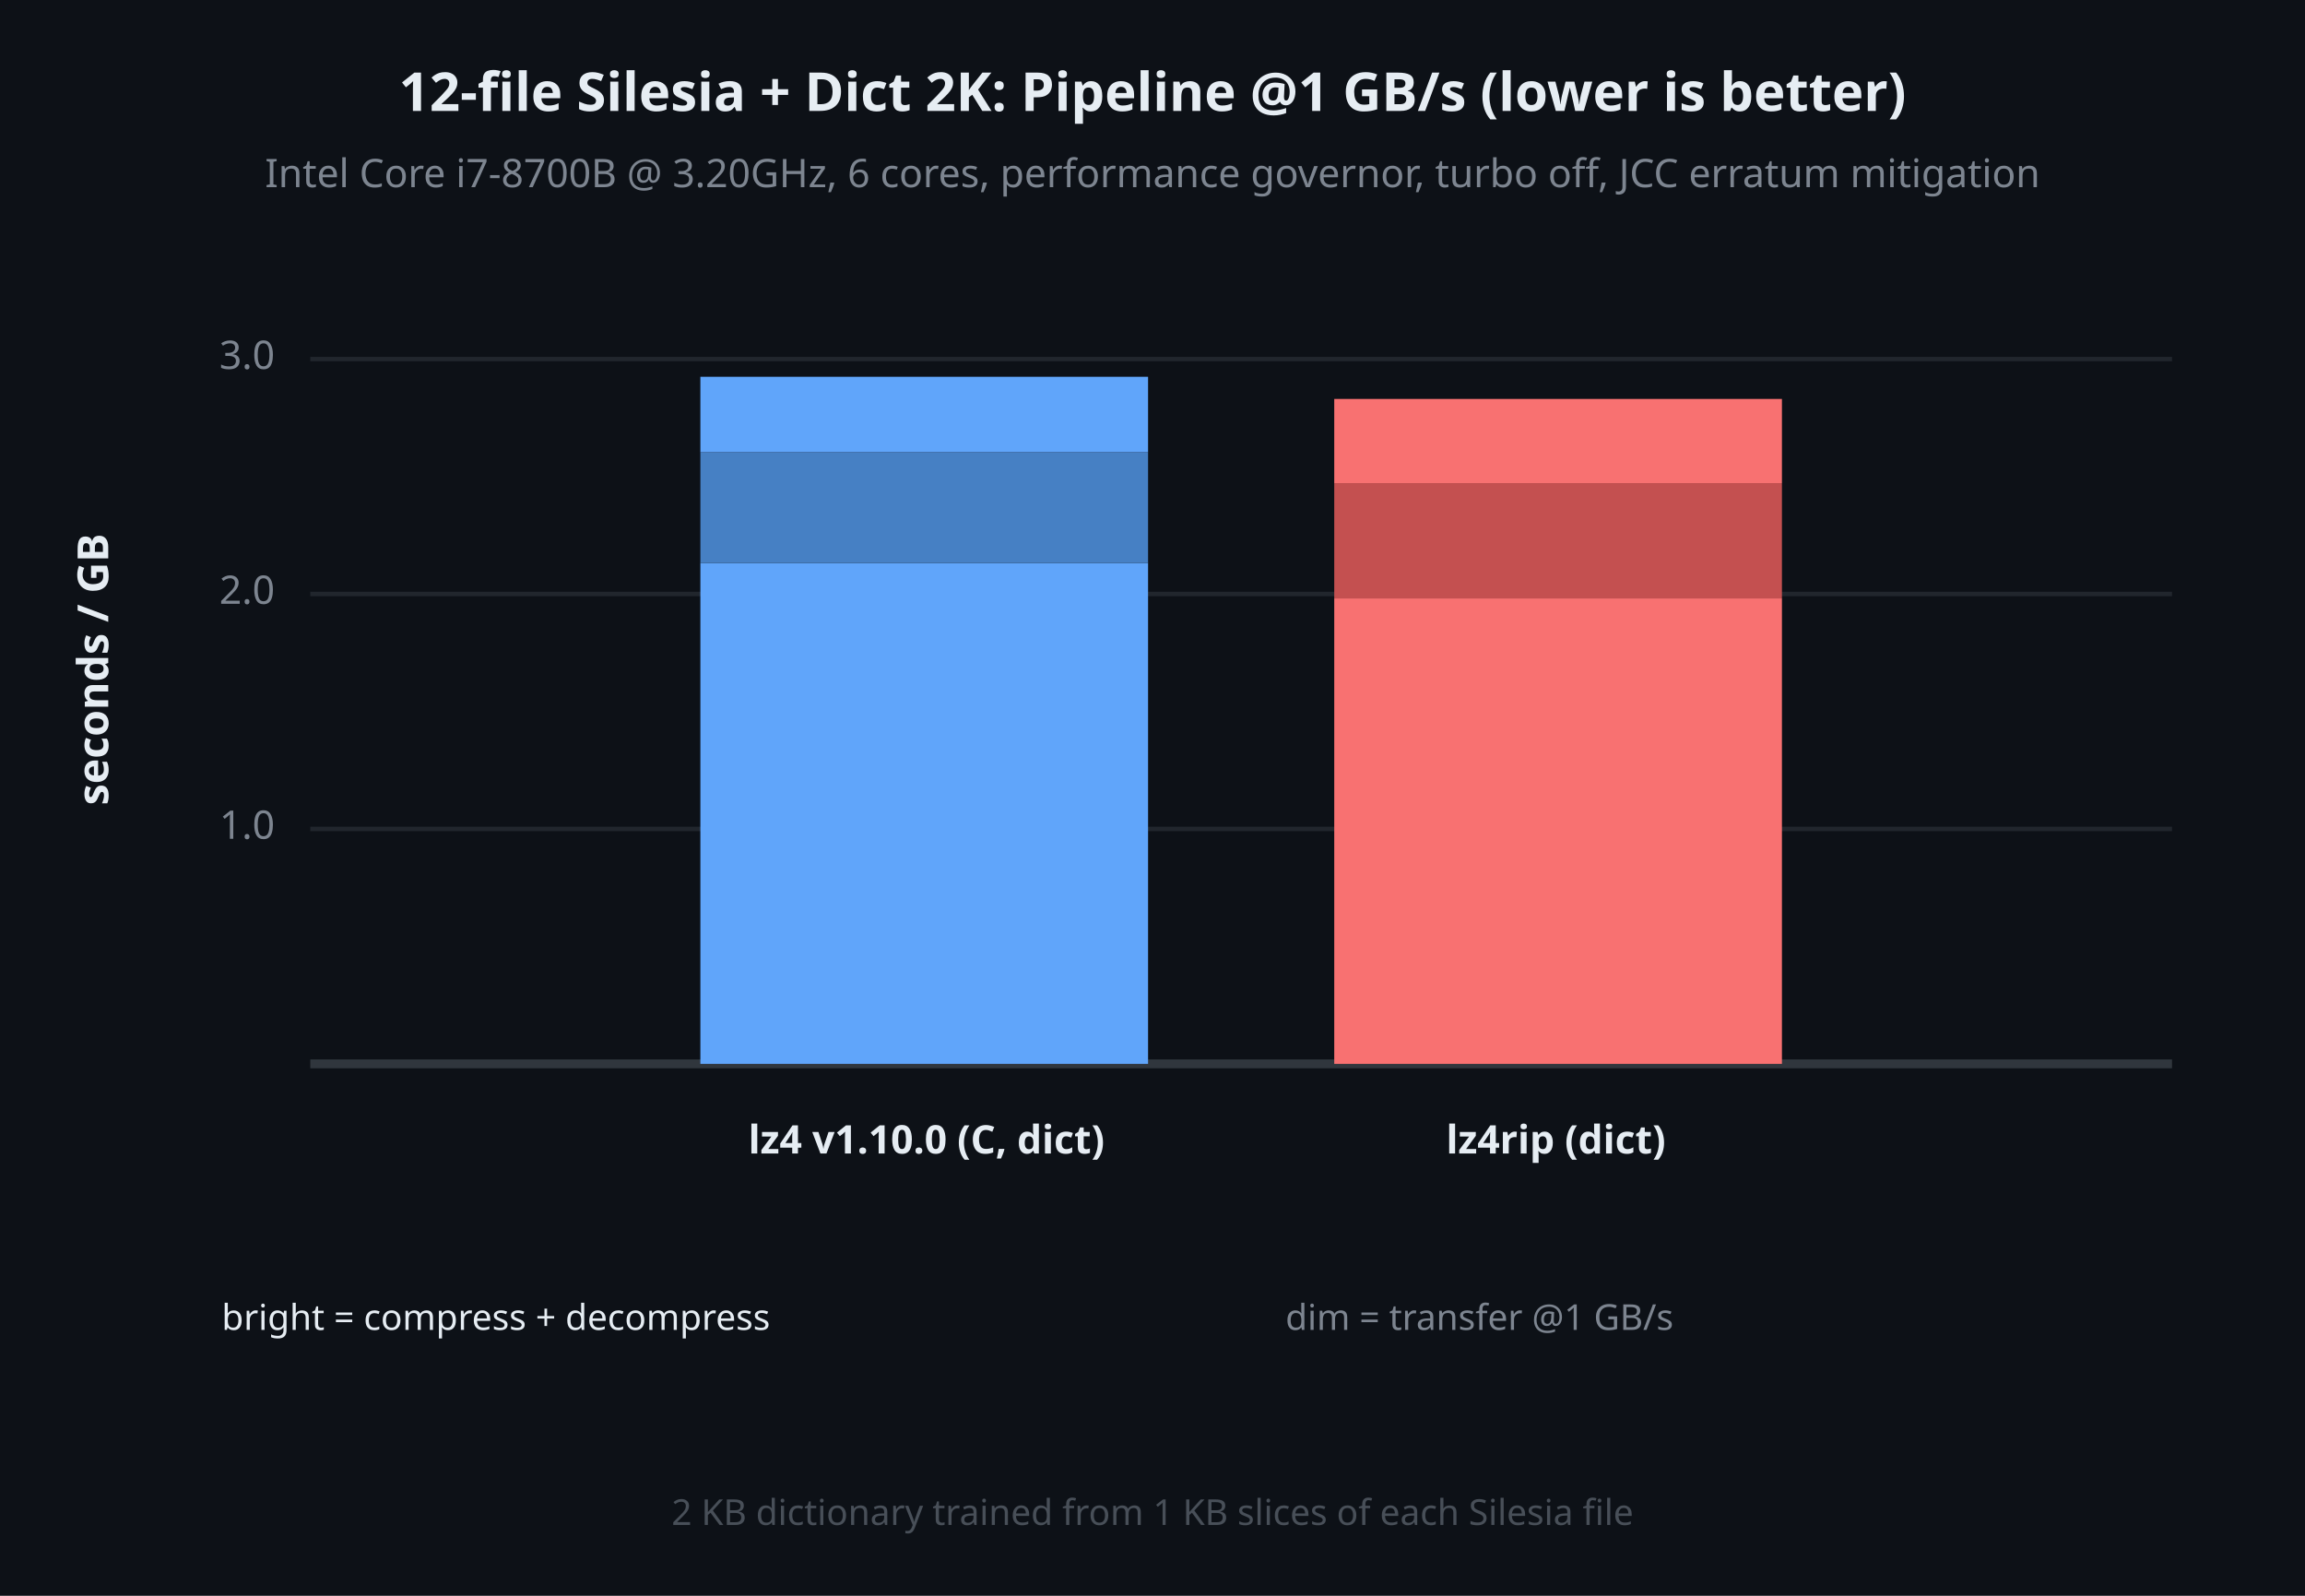
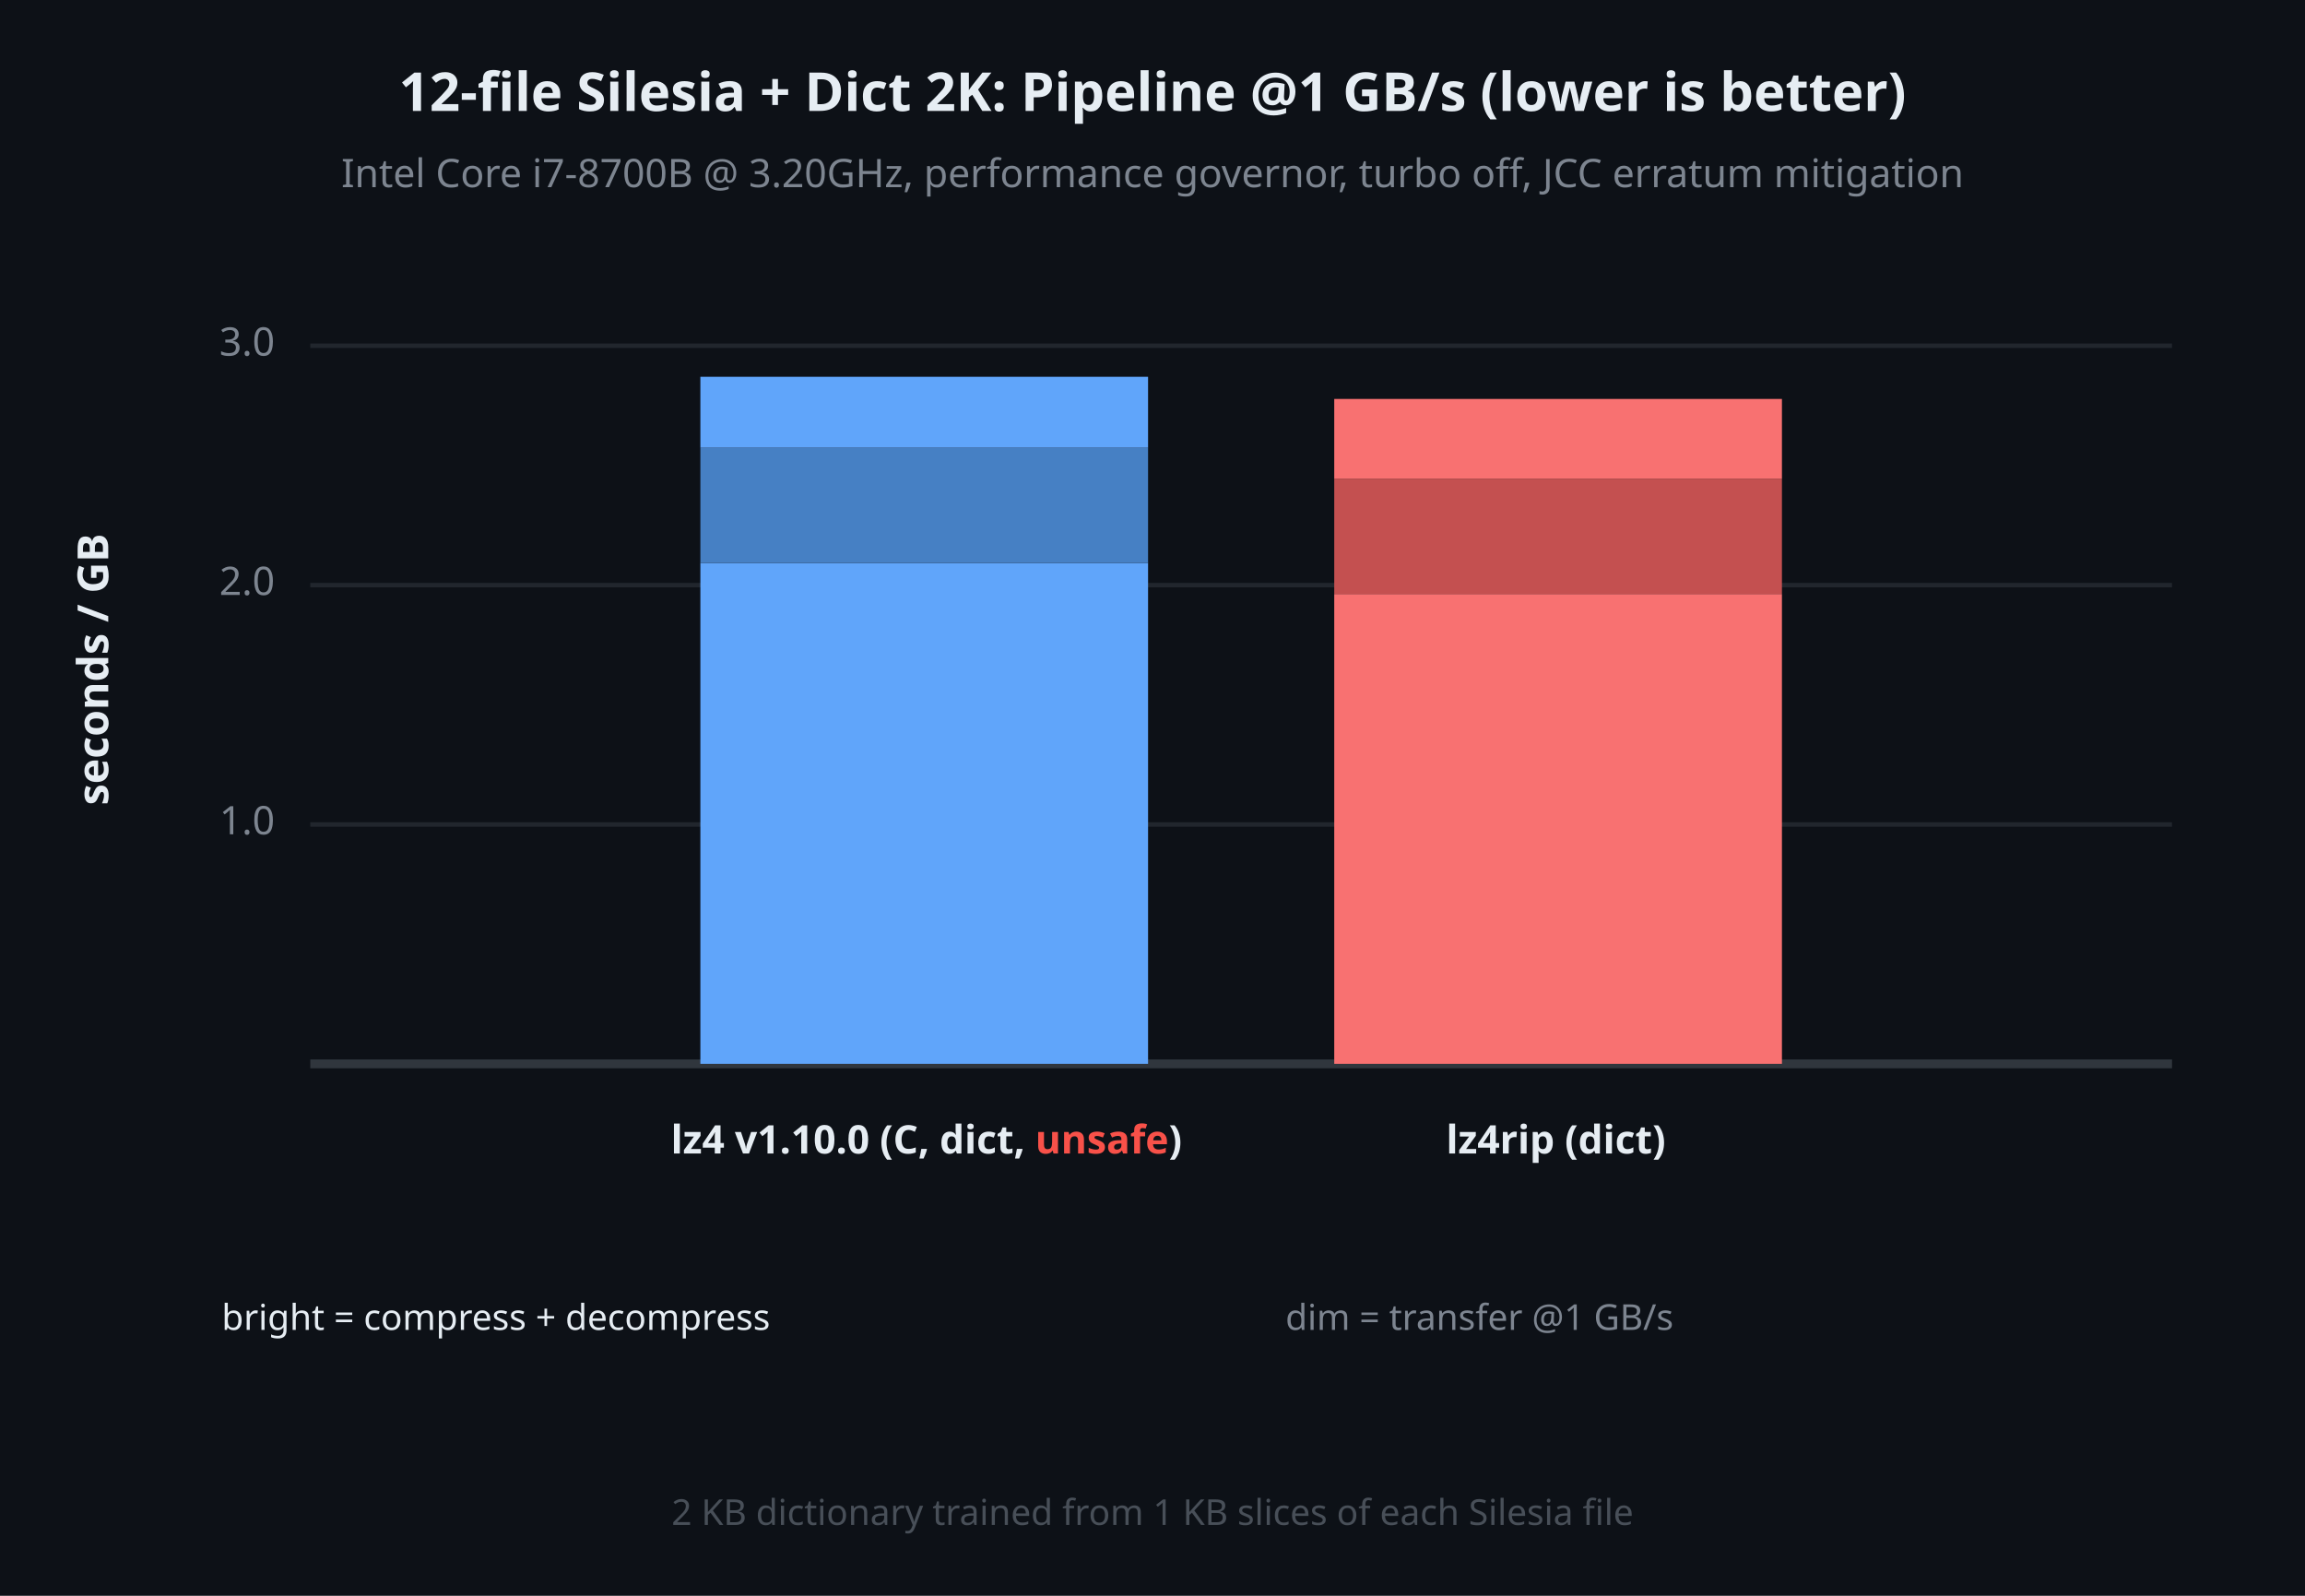
<svg xmlns="http://www.w3.org/2000/svg" viewBox="0 0 520 360" font-family="system-ui, -apple-system, sans-serif">
  <rect x="0" y="0" width="520" height="360" opacity="1" fill="#0D1117" stroke="none" />
  <text x="260" y="22" dy="0.5ex" text-anchor="middle" font-family="sans-serif" font-size="12.097" opacity="1" fill="#E6EDF3" font-weight="bold">
12-file Silesia + Dict 2K: Pipeline @1 GB/s (lower is better)
</text>
  <text x="260" y="40" dy="0.5ex" text-anchor="middle" font-family="sans-serif" font-size="8.871" opacity="1" fill="#7D8590">
- Intel Core i7-8700B @ 3.20GHz, 6 cores, performance governor, turbo off, JCC erratum mitigation
+ Intel Core i7-8700B @ 3.20GHz, performance governor, turbo off, JCC erratum mitigation
</text>
  <text x="22" y="151" dy="0.5ex" text-anchor="middle" font-family="sans-serif" font-size="9.677" opacity="1" fill="#E6EDF3" font-weight="bold" transform="rotate(270, 22, 151)">
seconds / GB
</text>
-   <polyline fill="none" opacity="1" stroke="#21262D" stroke-width="1" points="70,187 490,187 " />
-   <text x="62" y="187" dy="0.5ex" text-anchor="end" font-family="sans-serif" font-size="8.871" opacity="1" fill="#7D8590">
+   <polyline fill="none" opacity="1" stroke="#21262D" stroke-width="1" points="70,186 490,186 " />
+   <text x="62" y="186" dy="0.5ex" text-anchor="end" font-family="sans-serif" font-size="8.871" opacity="1" fill="#7D8590">
1.0
</text>
-   <polyline fill="none" opacity="1" stroke="#21262D" stroke-width="1" points="70,134 490,134 " />
-   <text x="62" y="134" dy="0.5ex" text-anchor="end" font-family="sans-serif" font-size="8.871" opacity="1" fill="#7D8590">
+   <polyline fill="none" opacity="1" stroke="#21262D" stroke-width="1" points="70,132 490,132 " />
+   <text x="62" y="132" dy="0.5ex" text-anchor="end" font-family="sans-serif" font-size="8.871" opacity="1" fill="#7D8590">
2.0
</text>
-   <polyline fill="none" opacity="1" stroke="#21262D" stroke-width="1" points="70,81 490,81 " />
-   <text x="62" y="81" dy="0.5ex" text-anchor="end" font-family="sans-serif" font-size="8.871" opacity="1" fill="#7D8590">
+   <polyline fill="none" opacity="1" stroke="#21262D" stroke-width="1" points="70,78 490,78 " />
+   <text x="62" y="78" dy="0.5ex" text-anchor="end" font-family="sans-serif" font-size="8.871" opacity="1" fill="#7D8590">
3.0
</text>
  <polyline fill="none" opacity="1" stroke="#30363D" stroke-width="2" points="70,240 490,240 " />
  <rect x="158" y="127" width="101" height="113" opacity="1" fill="#60A5FA" stroke="none" />
-   <rect x="158" y="102" width="101" height="25" opacity="1" fill="#4680C4" stroke="none" />
-   <rect x="158" y="85" width="101" height="17" opacity="1" fill="#60A5FA" stroke="none" />
+   <rect x="158" y="101" width="101" height="26" opacity="1" fill="#4680C4" stroke="none" />
+   <rect x="158" y="85" width="101" height="16" opacity="1" fill="#60A5FA" stroke="none" />
  <text x="209" y="258" dy="0.5ex" text-anchor="middle" font-family="sans-serif" font-size="8.871" opacity="1" fill="#E6EDF3" font-weight="bold">
- lz4 v1.10.0 (C, dict)
+ lz4 v1.10.0 (C, dict, <tspan fill="#F85149">unsafe</tspan>)
</text>
-   <rect x="301" y="135" width="101" height="105" opacity="1" fill="#F87171" stroke="none" />
-   <rect x="301" y="109" width="101" height="26" opacity="1" fill="#C45050" stroke="none" />
-   <rect x="301" y="90" width="101" height="19" opacity="1" fill="#F87171" stroke="none" />
+   <rect x="301" y="134" width="101" height="106" opacity="1" fill="#F87171" stroke="none" />
+   <rect x="301" y="108" width="101" height="26" opacity="1" fill="#C45050" stroke="none" />
+   <rect x="301" y="90" width="101" height="18" opacity="1" fill="#F87171" stroke="none" />
  <text x="351" y="258" dy="0.5ex" text-anchor="middle" font-family="sans-serif" font-size="8.871" opacity="1" fill="#E6EDF3" font-weight="bold">
lz4rip (dict)
</text>
  <text x="50" y="298" dy="0.5ex" text-anchor="start" font-family="sans-serif" font-size="8.065" opacity="1" fill="#E6EDF3">
bright = compress + decompress
</text>
  <text x="290" y="298" dy="0.5ex" text-anchor="start" font-family="sans-serif" font-size="8.065" opacity="1" fill="#7D8590">
dim = transfer @1 GB/s
</text>
  <text x="260" y="342" dy="0.5ex" text-anchor="middle" font-family="sans-serif" font-size="8.065" opacity="1" fill="#484F58">
2 KB dictionary trained from 1 KB slices of each Silesia file
</text>
</svg>
